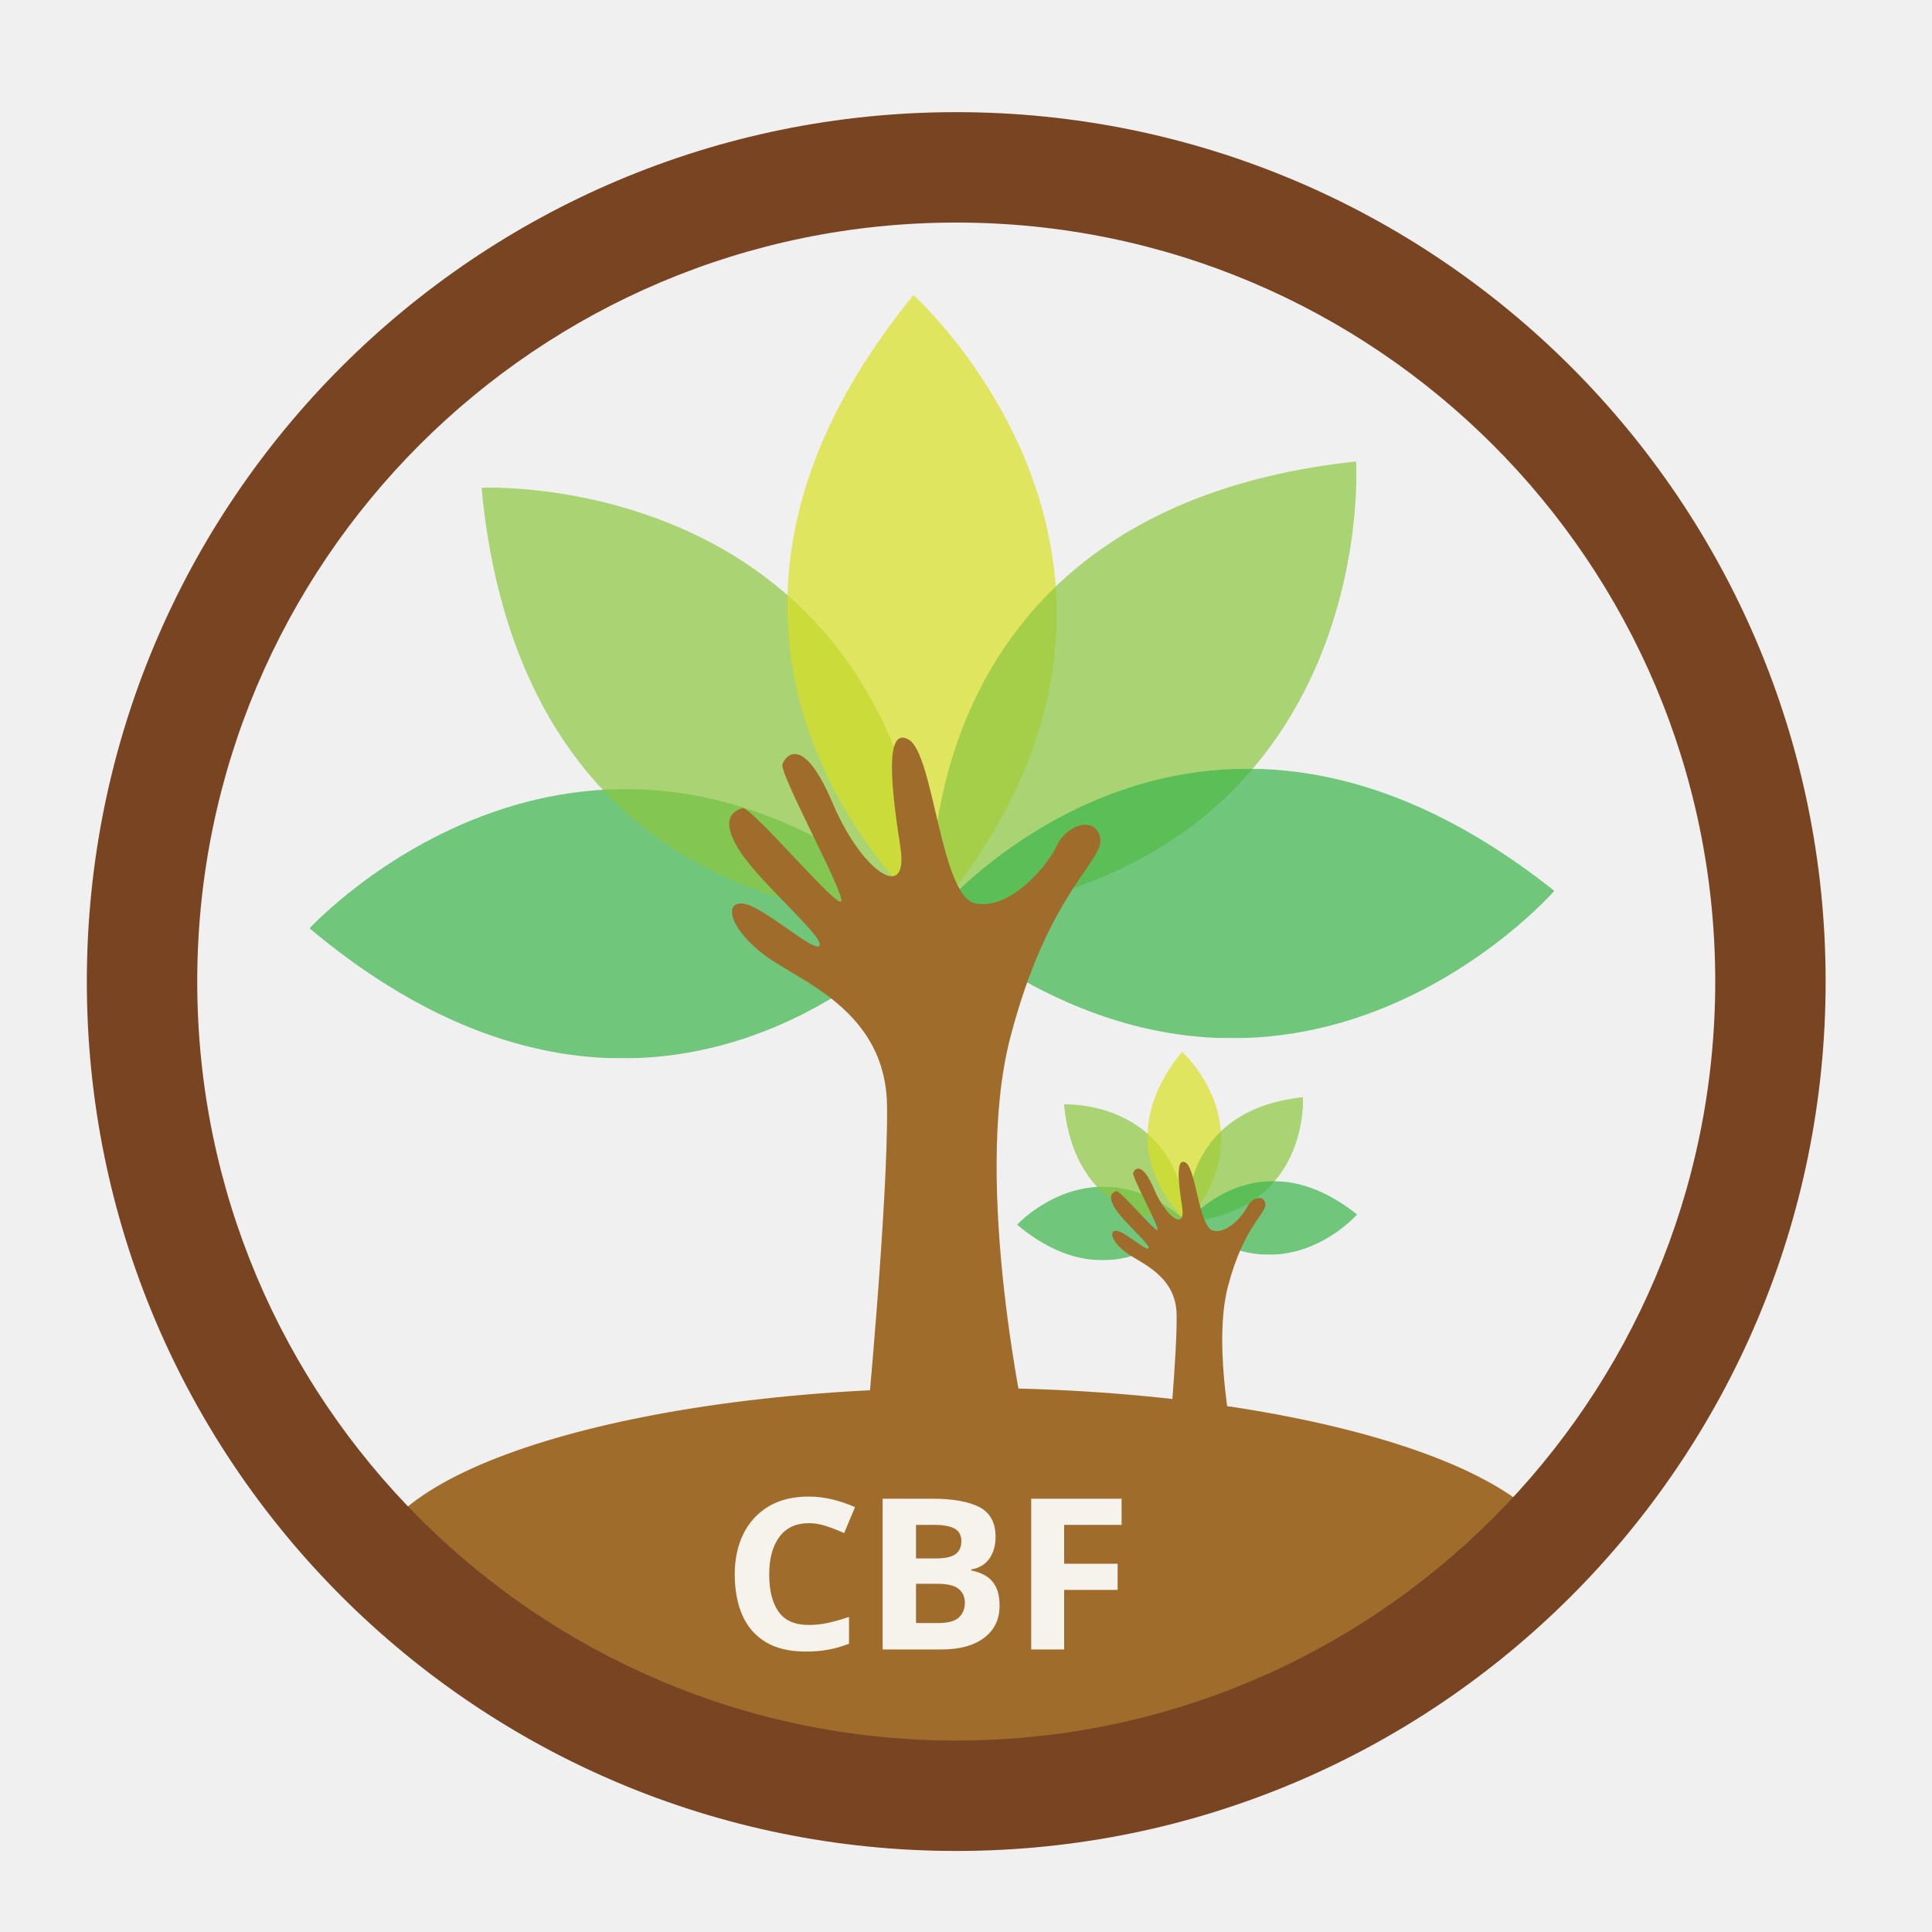
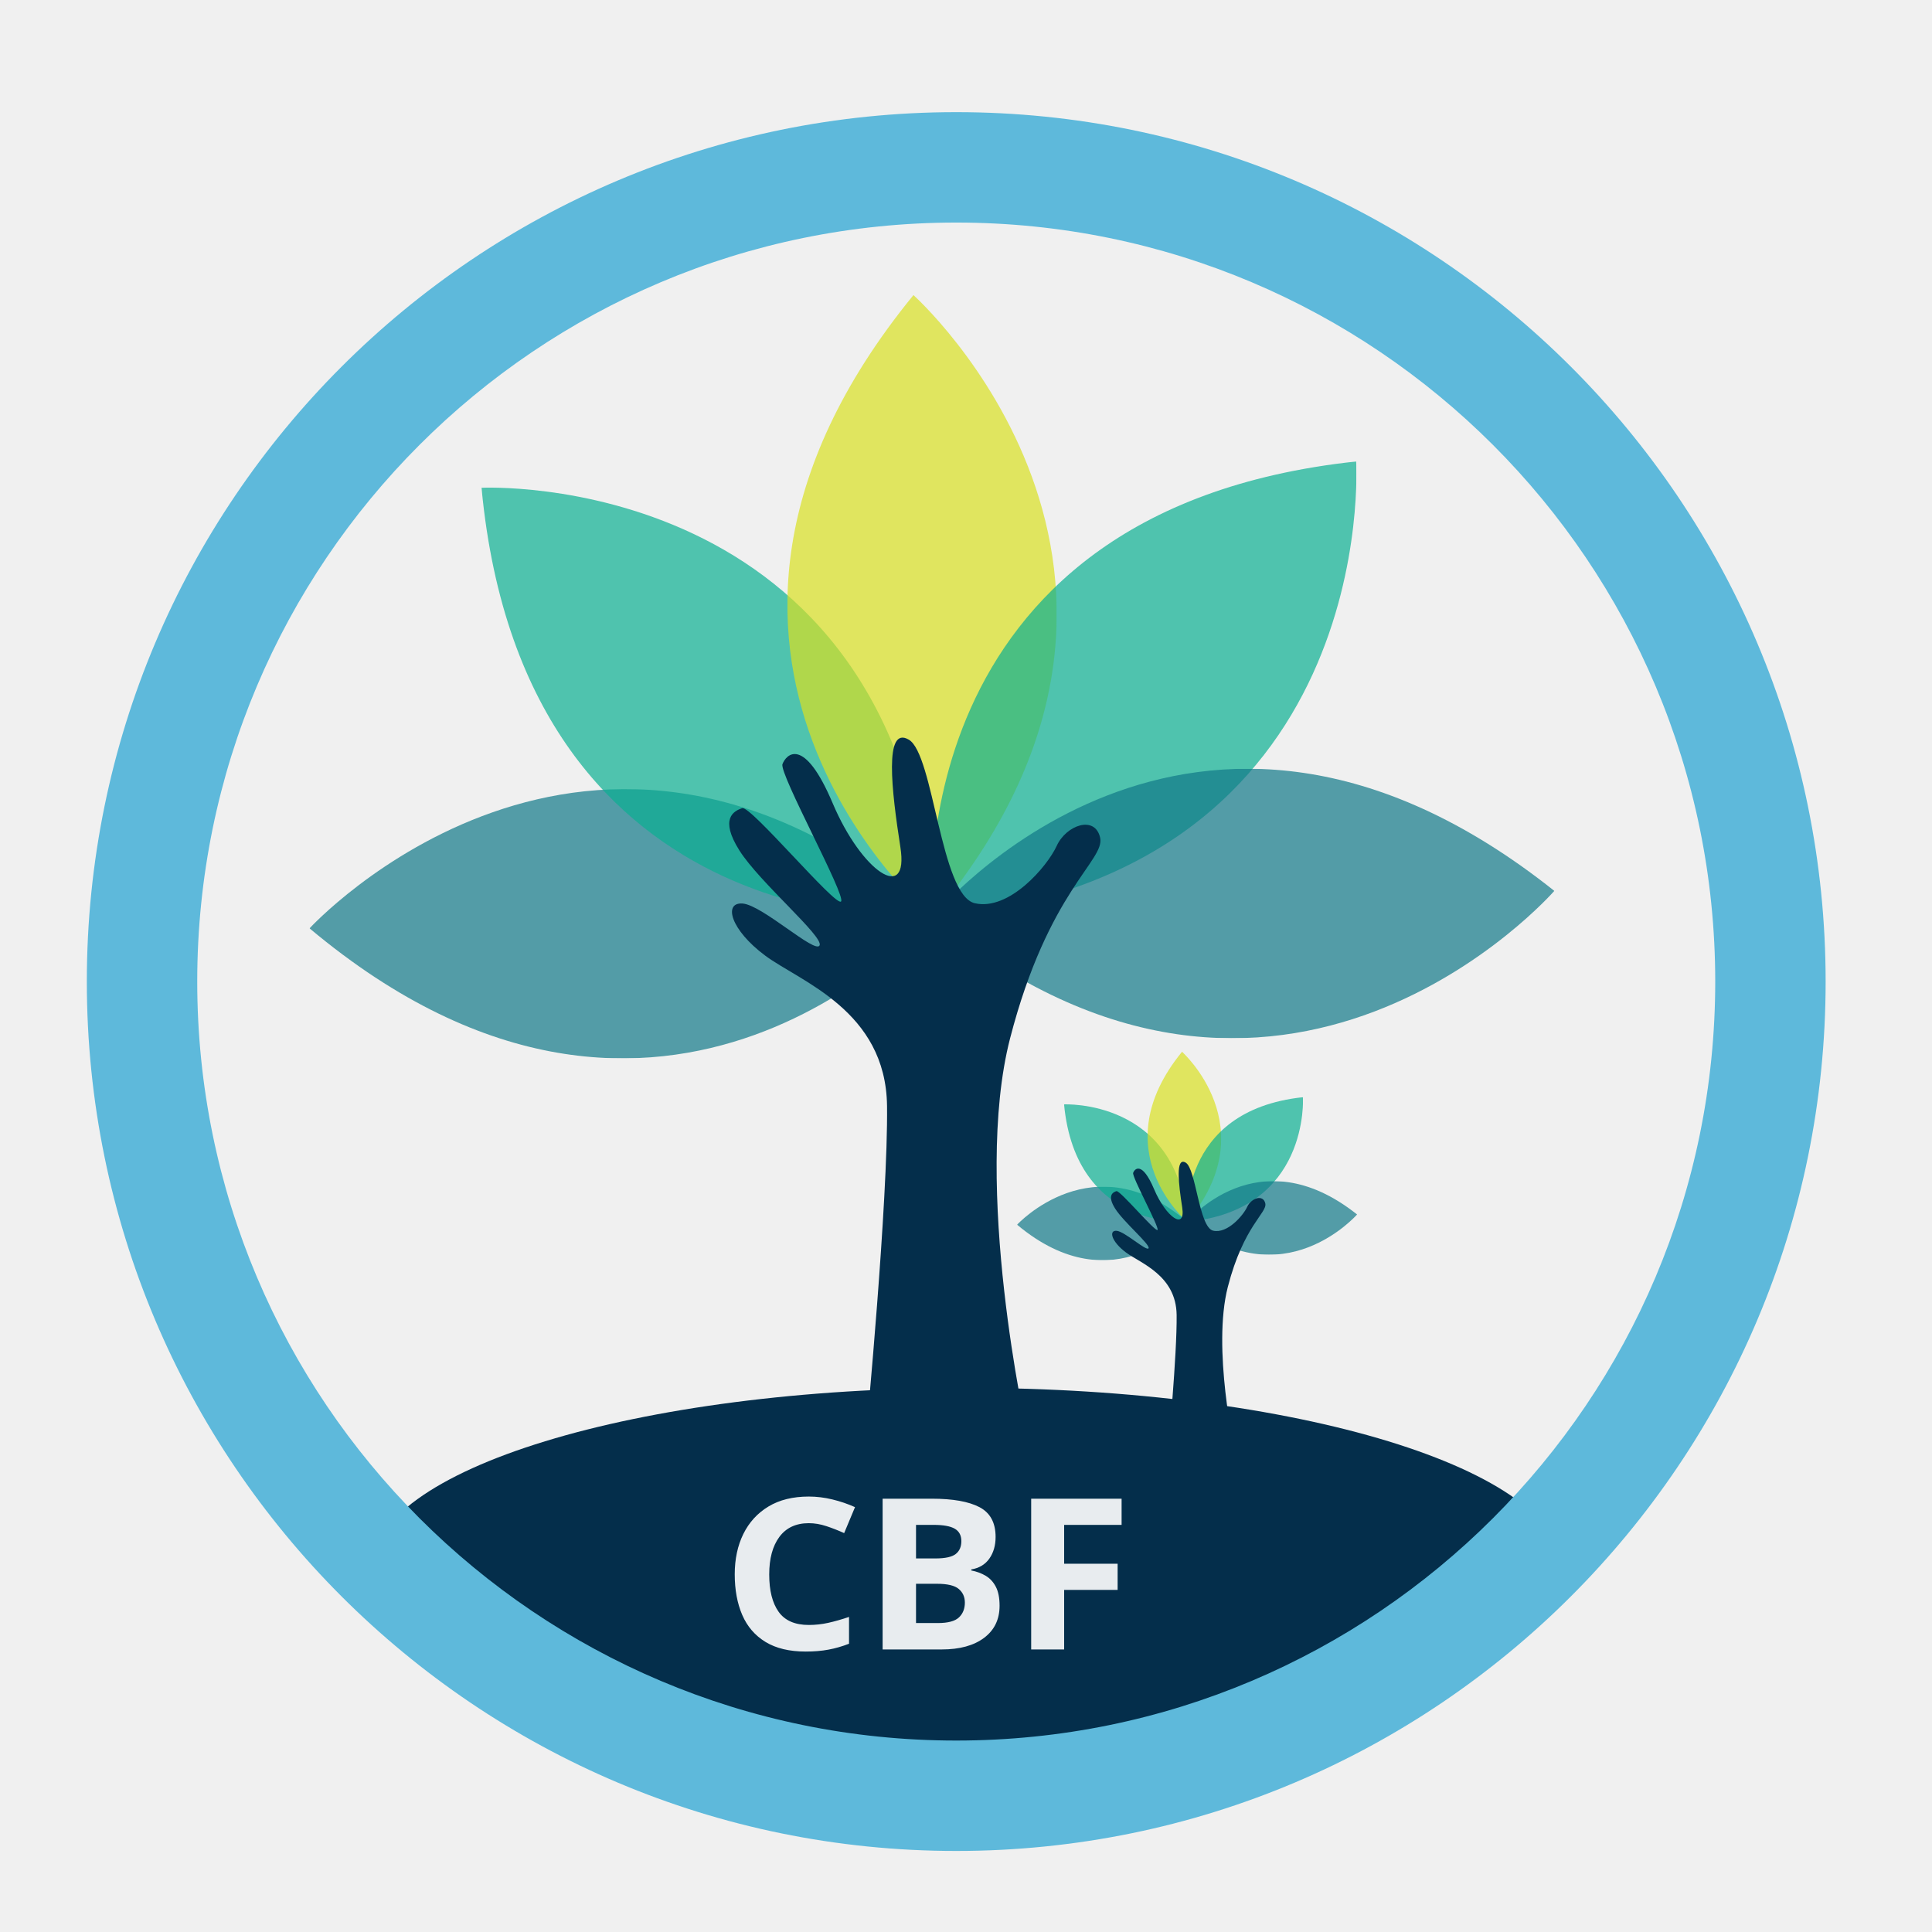
<svg xmlns="http://www.w3.org/2000/svg" viewBox="0 0 1000 1000" height="1000" width="1000" xml:space="preserve" version="1.1" id="svg2">
  <defs id="defs6">
    <linearGradient id="linearGradient4392">
      <stop id="stop4394" offset="0" style="stop-color:#000000;stop-opacity:0;" />
    </linearGradient>
    <clipPath id="clipPath18" clipPathUnits="userSpaceOnUse">
      <path id="path20" d="M 0,800 800,800 800,0 0,0 0,800 Z" />
    </clipPath>
    <clipPath id="clipPath210" clipPathUnits="userSpaceOnUse">
      <path id="path212" d="m 119.37,685.063 72.372,0 0,-72.372 -72.372,0 0,72.372 z" />
    </clipPath>
    <clipPath id="clipPath226" clipPathUnits="userSpaceOnUse">
      <path id="path228" d="m 153.128,654.306 50.856,0 0,-50.857 -50.856,0 0,50.857 z" />
    </clipPath>
    <clipPath id="clipPath242" clipPathUnits="userSpaceOnUse">
      <path id="path244" d="m 116.93,633.504 33.253,0 0,-33.253 -33.253,0 0,33.253 z" />
    </clipPath>
    <clipPath id="clipPath262" clipPathUnits="userSpaceOnUse">
      <path id="path264" d="m 380.759,681.601 85.643,0 0,-85.644 -85.643,0 0,85.644 z" />
    </clipPath>
    <clipPath id="clipPath278" clipPathUnits="userSpaceOnUse">
      <path id="path280" d="m 420.707,645.203 60.182,0 0,-60.183 -60.182,0 0,60.183 z" />
    </clipPath>
    <clipPath id="clipPath294" clipPathUnits="userSpaceOnUse">
      <path id="path296" d="m 384.971,620.586 39.351,0 0,-39.351 -39.351,0 0,39.351 z" />
    </clipPath>
    <clipPath id="clipPath314" clipPathUnits="userSpaceOnUse">
      <path id="path316" d="m 358.421,697.725 141.41,0 0,-141.41 -141.41,0 0,141.41 z" />
    </clipPath>
    <clipPath id="clipPath330" clipPathUnits="userSpaceOnUse">
      <path id="path332" d="m 94.323,439.739 65.886,0 0,-28.492 -65.886,0 0,28.492 z" />
    </clipPath>
    <clipPath id="clipPath346" clipPathUnits="userSpaceOnUse">
      <path id="path348" d="m 112.522,471.642 47.687,0 0,-45.548 -47.687,0 0,45.548 z" />
    </clipPath>
    <clipPath id="clipPath362" clipPathUnits="userSpaceOnUse">
      <path id="path364" d="m 144.889,492.015 28.499,0 0,-65.866 -28.499,0 0,65.866 z" />
    </clipPath>
    <clipPath id="clipPath378" clipPathUnits="userSpaceOnUse">
      <path id="path380" d="m 160.127,474.411 44.978,0 0,-48.262 -44.978,0 0,48.262 z" />
    </clipPath>
    <clipPath id="clipPath394" clipPathUnits="userSpaceOnUse">
      <path id="path396" d="m 160.209,441.892 65.836,0 0,-28.515 -65.836,0 0,28.515 z" />
    </clipPath>
    <clipPath id="clipPath410" clipPathUnits="userSpaceOnUse">
      <path id="path412" d="m 169.197,397.667 17.994,0 0,-7.781 -17.994,0 0,7.781 z" />
    </clipPath>
    <clipPath id="clipPath426" clipPathUnits="userSpaceOnUse">
      <path id="path428" d="m 174.167,406.381 13.024,0 0,-12.441 -13.024,0 0,12.441 z" />
    </clipPath>
    <clipPath id="clipPath442" clipPathUnits="userSpaceOnUse">
      <path id="path444" d="m 183.007,411.945 7.783,0 0,-17.99 -7.783,0 0,17.99 z" />
    </clipPath>
    <clipPath id="clipPath458" clipPathUnits="userSpaceOnUse">
      <path id="path460" d="m 187.169,407.138 12.283,0 0,-13.183 -12.283,0 0,13.183 z" />
    </clipPath>
    <clipPath id="clipPath474" clipPathUnits="userSpaceOnUse">
      <path id="path476" d="m 187.191,398.256 17.98,0 0,-7.788 -17.98,0 0,7.788 z" />
    </clipPath>
    <clipPath id="clipPath502" clipPathUnits="userSpaceOnUse">
      <path id="path504" d="m 367.342,438.682 60.804,0 0,-26.293 -60.804,0 0,26.293 z" />
    </clipPath>
    <clipPath id="clipPath518" clipPathUnits="userSpaceOnUse">
      <path id="path520" d="m 384.138,468.124 44.008,0 0,-42.034 -44.008,0 0,42.034 z" />
    </clipPath>
    <clipPath id="clipPath534" clipPathUnits="userSpaceOnUse">
      <path id="path536" d="m 414.007,486.925 26.301,0 0,-60.784 -26.301,0 0,60.784 z" />
    </clipPath>
    <clipPath id="clipPath550" clipPathUnits="userSpaceOnUse">
      <path id="path552" d="m 428.07,470.679 41.508,0 0,-44.538 -41.508,0 0,44.538 z" />
    </clipPath>
    <clipPath id="clipPath566" clipPathUnits="userSpaceOnUse">
      <path id="path568" d="m 428.146,440.669 60.756,0 0,-26.315 -60.756,0 0,26.315 z" />
    </clipPath>
    <clipPath id="clipPath582" clipPathUnits="userSpaceOnUse">
      <path id="path584" d="m 428.146,426.248 45.062,0 0,-40.988 -45.062,0 0,40.988 z" />
    </clipPath>
    <clipPath id="clipPath598" clipPathUnits="userSpaceOnUse">
      <path id="path600" d="m 416.73,426.141 26.337,0 0,-60.72 -26.337,0 0,60.72 z" />
    </clipPath>
    <clipPath id="clipPath614" clipPathUnits="userSpaceOnUse">
      <path id="path616" d="m 387.818,426.141 40.472,0 0,-45.579 -40.472,0 0,45.579 z" />
    </clipPath>
    <clipPath id="clipPath634" clipPathUnits="userSpaceOnUse">
      <path id="path636" d="m 358.421,500.281 141.41,0 0,-141.409 -141.41,0 0,141.409 z" />
    </clipPath>
    <clipPath id="clipPath790" clipPathUnits="userSpaceOnUse">
      <path id="path792" d="M 0,0 800,0 800,130 0,130 0,0 Z" />
    </clipPath>
    <linearGradient id="linearGradient798" spreadMethod="pad" gradientTransform="matrix(800,0,0,-800,0,65)" gradientUnits="userSpaceOnUse" y2="0" x2="1" y1="0" x1="0">
      <stop id="stop800" offset="0" style="stop-opacity:1;stop-color:#37b34a" />
      <stop id="stop802" offset="0.152" style="stop-opacity:1;stop-color:#8bc53f" />
      <stop id="stop804" offset="0.66" style="stop-opacity:1;stop-color:#37b34a" />
      <stop id="stop806" offset="1" style="stop-opacity:1;stop-color:#009345" />
    </linearGradient>
    <clipPath id="clipPath814" clipPathUnits="userSpaceOnUse">
      <path id="path816" d="M 0,800 800,800 800,0 0,0 0,800 Z" />
    </clipPath>
    <clipPath id="clipPath410-7" clipPathUnits="userSpaceOnUse">
      <path id="path412-5" d="m 169.197,397.667 17.994,0 0,-7.781 -17.994,0 0,7.781 z" />
    </clipPath>
    <clipPath id="clipPath426-3" clipPathUnits="userSpaceOnUse">
      <path id="path428-5" d="m 174.167,406.381 13.024,0 0,-12.441 -13.024,0 0,12.441 z" />
    </clipPath>
    <clipPath id="clipPath442-6" clipPathUnits="userSpaceOnUse">
      <path id="path444-2" d="m 183.007,411.945 7.783,0 0,-17.99 -7.783,0 0,17.99 z" />
    </clipPath>
    <clipPath id="clipPath458-9" clipPathUnits="userSpaceOnUse">
      <path id="path460-1" d="m 187.169,407.138 12.283,0 0,-13.183 -12.283,0 0,13.183 z" />
    </clipPath>
    <clipPath id="clipPath474-2" clipPathUnits="userSpaceOnUse">
      <path id="path476-7" d="m 187.191,398.256 17.98,0 0,-7.788 -17.98,0 0,7.788 z" />
    </clipPath>
  </defs>
  <g transform="matrix(1.25,0,0,-1.25,0,1000)" id="g10">
-     <ellipse ry="75.505" rx="246.888" transform="scale(1,-1)" cy="-149.811" cx="400.294" id="path4356" style="opacity:1;fill:#a06c2c;fill-opacity:1;fill-rule:evenodd;stroke:#320000;stroke-width:0;stroke-miterlimit:4;stroke-dasharray:none;stroke-opacity:1" />
+     <rect style="opacity:1;fill:#ffffff;fill-opacity:1;fill-rule:evenodd;stroke:none;stroke-width:0;stroke-miterlimit:4;stroke-dasharray:none;stroke-opacity:1" id="rect3481" width="1006.728" height="906.056" x="-1119.386" y="-843.734" transform="scale(1,-1)" />
+     <ellipse ry="75.505" rx="246.888" transform="scale(1,-1)" cy="-149.811" cx="400.294" id="path4356" style="opacity:1;fill:#042e4b;fill-opacity:1;fill-rule:evenodd;stroke:#320000;stroke-width:0;stroke-miterlimit:4;stroke-dasharray:none;stroke-opacity:1" />
    <g transform="translate(441.9766,358.3883)" id="g626" />
-     <g transform="matrix(3.913043,0,0,3.913043,-240.9136,-1247.471)" id="g326">
-       <g id="g328" />
-       <g id="g334">
-         <g style="opacity:0.7" id="g336" clip-path="url(#clipPath330)">
-           <g id="g338" transform="translate(160.2095,426.1489)">
-             <path id="path340" style="fill:#39b54a;fill-opacity:1;fill-rule:nonzero;stroke:none" d="m 0,0 c 0,0 -28.183,-32.753 -65.886,-1.143 0,0 29.705,32.372 65.886,1.143" />
-           </g>
-         </g>
-       </g>
-     </g>
-     <g transform="matrix(3.913043,0,0,3.913043,-240.9136,-1247.471)" id="g342">
-       <g id="g344" />
-       <g id="g350">
-         <g style="opacity:0.7" id="g352" clip-path="url(#clipPath346)">
-           <g id="g354" transform="translate(160.2095,426.1489)">
-             <path id="path356" style="fill:#8cc63f;fill-opacity:1;fill-rule:nonzero;stroke:none" d="m 0,0 c 0,0 -43.066,-3.506 -47.687,45.478 0,0 43.882,2.165 47.687,-45.478" />
+     <g transform="matrix(3.913043,0,0,3.913043,-240.9136,-1247.471)" id="g326" style="fill:#0f7887;fill-opacity:1">
+       <g id="g328" style="fill:#0f7887;fill-opacity:1" />
+       <g id="g334" style="fill:#0f7887;fill-opacity:1">
+         <g style="opacity:0.7;fill:#0f7887;fill-opacity:1" id="g336" clip-path="url(#clipPath330)">
+           <g id="g338" transform="translate(160.2095,426.1489)" style="fill:#0f7887;fill-opacity:1">
+             <path id="path340" style="fill:#0f7887;fill-opacity:1;fill-rule:nonzero;stroke:none" d="m 0,0 c 0,0 -28.183,-32.753 -65.886,-1.143 0,0 29.705,32.372 65.886,1.143" />
+           </g>
+         </g>
+       </g>
+     </g>
+     <g transform="matrix(3.913043,0,0,3.913043,-240.9136,-1247.471)" id="g342" style="fill:#0aaf91;fill-opacity:1">
+       <g id="g344" style="fill:#0aaf91;fill-opacity:1" />
+       <g id="g350" style="fill:#0aaf91;fill-opacity:1">
+         <g style="opacity:0.7;fill:#0aaf91;fill-opacity:1" id="g352" clip-path="url(#clipPath346)">
+           <g id="g354" transform="translate(160.2095,426.1489)" style="fill:#0aaf91;fill-opacity:1">
+             <path id="path356" style="fill:#0aaf91;fill-opacity:1;fill-rule:nonzero;stroke:none" d="m 0,0 c 0,0 -43.066,-3.506 -47.687,45.478 0,0 43.882,2.165 47.687,-45.478" />
          </g>
        </g>
      </g>
    </g>
    <g transform="matrix(3.913043,0,0,3.913043,-240.9136,-1247.471)" id="g358">
      <g id="g360" />
      <g id="g366">
        <g style="opacity:0.7" id="g368" clip-path="url(#clipPath362)">
          <g id="g370" transform="translate(160.2095,426.1489)">
            <path id="path372" style="fill:#d9e021;fill-opacity:1;fill-rule:nonzero;stroke:none" d="M 0,0 C 0,0 -33.109,27.763 -1.981,65.866 -1.981,65.866 30.766,36.575 0,0" />
          </g>
        </g>
      </g>
    </g>
-     <g transform="matrix(3.913043,0,0,3.913043,-240.9136,-1247.471)" id="g374">
-       <g id="g376" />
-       <g id="g382">
-         <g style="opacity:0.7" id="g384" clip-path="url(#clipPath378)">
-           <g id="g386" transform="translate(160.2095,426.1489)">
-             <path id="path388" style="fill:#8cc63f;fill-opacity:1;fill-rule:nonzero;stroke:none" d="M 0,0 C 0,0 -4.055,43.018 44.867,48.262 44.867,48.262 47.59,4.411 0,0" />
-           </g>
-         </g>
-       </g>
-     </g>
-     <g transform="matrix(3.913043,0,0,3.913043,-240.9136,-1247.471)" id="g390">
-       <g id="g392" />
-       <g id="g398">
-         <g style="opacity:0.7" id="g400" clip-path="url(#clipPath394)">
-           <g id="g402" transform="translate(160.2095,426.1489)">
-             <path id="path404" style="fill:#39b54a;fill-opacity:1;fill-rule:nonzero;stroke:none" d="M 0,0 C 0,0 27.338,33.46 65.835,2.82 65.835,2.82 36.963,-30.298 0,0" />
-           </g>
-         </g>
-       </g>
-     </g>
-     <g transform="matrix(3.913043,0,0,3.913043,425.1713,207.2262)" id="g486" style="fill:#a06c2c;fill-opacity:1">
-       <path id="path488" style="fill:#a06c2c;fill-opacity:1;fill-rule:nonzero;stroke:none" d="M 0,0 C 0,0 -5.802,25.996 -1.765,41.621 2.275,57.25 8.309,60.443 7.761,62.848 7.212,65.251 4.17,64.175 3.167,61.977 2.16,59.781 -1.876,55.074 -5.497,55.906 c -3.623,0.827 -4.35,15.773 -6.987,17.309 -2.633,1.536 -1.825,-5.377 -0.892,-11.376 0.934,-5.998 -4.103,-2.586 -7.161,4.642 -3.057,7.224 -4.945,5.154 -5.316,4.145 -0.37,-1.009 6.751,-13.929 6.198,-14.533 -0.551,-0.603 -9.559,10.164 -10.455,9.874 -0.898,-0.29 -2.432,-1.101 -0.296,-4.483 2.138,-3.378 8.932,-9.109 8.481,-10.041 -0.456,-0.933 -6.07,4.277 -8.145,4.432 -2.075,0.152 -1.283,-2.79 2.399,-5.52 3.683,-2.731 12.754,-5.798 12.882,-15.88 C -14.668,24.383 -16.984,0 -16.984,0 L 0,0 Z" />
-     </g>
-     <g id="g406" transform="matrix(3.913043,0,0,3.913043,-240.9136,-1247.471)">
-       <g id="g408" />
-       <g id="g414">
-         <g style="opacity:0.7" id="g416" clip-path="url(#clipPath410)">
-           <g id="g418" transform="translate(187.1914,393.9551)">
-             <path id="path420" style="fill:#39b54a;fill-opacity:1;fill-rule:nonzero;stroke:none" d="m 0,0 c 0,0 -7.698,-8.944 -17.995,-0.311 0,0 8.113,8.841 17.995,0.311" />
-           </g>
-         </g>
-       </g>
-     </g>
-     <g id="g422" transform="matrix(3.913043,0,0,3.913043,-240.9136,-1247.471)">
-       <g id="g424" />
-       <g id="g430">
-         <g style="opacity:0.7" id="g432" clip-path="url(#clipPath426)">
-           <g id="g434" transform="translate(187.1914,393.9551)">
-             <path id="path436" style="fill:#8cc63f;fill-opacity:1;fill-rule:nonzero;stroke:none" d="m 0,0 c 0,0 -11.763,-0.957 -13.025,12.422 0,0 11.985,0.59 13.025,-12.422" />
+     <g transform="matrix(3.913043,0,0,3.913043,-240.9136,-1247.471)" id="g374" style="fill:#0aaf91;fill-opacity:1">
+       <g id="g376" style="fill:#0aaf91;fill-opacity:1" />
+       <g id="g382" style="fill:#0aaf91;fill-opacity:1">
+         <g style="opacity:0.7;fill:#0aaf91;fill-opacity:1" id="g384" clip-path="url(#clipPath378)">
+           <g id="g386" transform="translate(160.2095,426.1489)" style="fill:#0aaf91;fill-opacity:1">
+             <path id="path388" style="fill:#0aaf91;fill-opacity:1;fill-rule:nonzero;stroke:none" d="M 0,0 C 0,0 -4.055,43.018 44.867,48.262 44.867,48.262 47.59,4.411 0,0" />
+           </g>
+         </g>
+       </g>
+     </g>
+     <g transform="matrix(3.913043,0,0,3.913043,-240.9136,-1247.471)" id="g390" style="fill:#0f7887;fill-opacity:1">
+       <g id="g392" style="fill:#0f7887;fill-opacity:1" />
+       <g id="g398" style="fill:#0f7887;fill-opacity:1">
+         <g style="opacity:0.7;fill:#0f7887;fill-opacity:1" id="g400" clip-path="url(#clipPath394)">
+           <g id="g402" transform="translate(160.2095,426.1489)" style="fill:#0f7887;fill-opacity:1">
+             <path id="path404" style="fill:#0f7887;fill-opacity:1;fill-rule:nonzero;stroke:none" d="M 0,0 C 0,0 27.338,33.46 65.835,2.82 65.835,2.82 36.963,-30.298 0,0" />
+           </g>
+         </g>
+       </g>
+     </g>
+     <g transform="matrix(3.913043,0,0,3.913043,425.1713,207.2262)" id="g486" style="fill:#042e4b;fill-opacity:1">
+       <path id="path488" style="fill:#042e4b;fill-opacity:1;fill-rule:nonzero;stroke:none" d="M 0,0 C 0,0 -5.802,25.996 -1.765,41.621 2.275,57.25 8.309,60.443 7.761,62.848 7.212,65.251 4.17,64.175 3.167,61.977 2.16,59.781 -1.876,55.074 -5.497,55.906 c -3.623,0.827 -4.35,15.773 -6.987,17.309 -2.633,1.536 -1.825,-5.377 -0.892,-11.376 0.934,-5.998 -4.103,-2.586 -7.161,4.642 -3.057,7.224 -4.945,5.154 -5.316,4.145 -0.37,-1.009 6.751,-13.929 6.198,-14.533 -0.551,-0.603 -9.559,10.164 -10.455,9.874 -0.898,-0.29 -2.432,-1.101 -0.296,-4.483 2.138,-3.378 8.932,-9.109 8.481,-10.041 -0.456,-0.933 -6.07,4.277 -8.145,4.432 -2.075,0.152 -1.283,-2.79 2.399,-5.52 3.683,-2.731 12.754,-5.798 12.882,-15.88 C -14.668,24.383 -16.984,0 -16.984,0 L 0,0 Z" />
+     </g>
+     <g id="g406" transform="matrix(3.913043,0,0,3.913043,-240.9136,-1247.471)" style="fill:#107887;fill-opacity:1">
+       <g id="g408" style="fill:#107887;fill-opacity:1" />
+       <g id="g414" style="fill:#107887;fill-opacity:1">
+         <g style="opacity:0.7;fill:#107887;fill-opacity:1" id="g416" clip-path="url(#clipPath410)">
+           <g id="g418" transform="translate(187.1914,393.9551)" style="fill:#107887;fill-opacity:1">
+             <path id="path420" style="fill:#107887;fill-opacity:1;fill-rule:nonzero;stroke:none" d="m 0,0 c 0,0 -7.698,-8.944 -17.995,-0.311 0,0 8.113,8.841 17.995,0.311" />
+           </g>
+         </g>
+       </g>
+     </g>
+     <g id="g422" transform="matrix(3.913043,0,0,3.913043,-240.9136,-1247.471)" style="fill:#0aaf91;fill-opacity:1">
+       <g id="g424" style="fill:#0aaf91;fill-opacity:1" />
+       <g id="g430" style="fill:#0aaf91;fill-opacity:1">
+         <g style="opacity:0.7;fill:#0aaf91;fill-opacity:1" id="g432" clip-path="url(#clipPath426)">
+           <g id="g434" transform="translate(187.1914,393.9551)" style="fill:#0aaf91;fill-opacity:1">
+             <path id="path436" style="fill:#0aaf91;fill-opacity:1;fill-rule:nonzero;stroke:none" d="m 0,0 c 0,0 -11.763,-0.957 -13.025,12.422 0,0 11.985,0.59 13.025,-12.422" />
          </g>
        </g>
      </g>
    </g>
    <g id="g438" transform="matrix(3.913043,0,0,3.913043,-240.9136,-1247.471)">
      <g id="g440" />
      <g id="g446">
        <g style="opacity:0.7" id="g448" clip-path="url(#clipPath442)">
          <g id="g450" transform="translate(187.1914,393.9551)">
            <path id="path452" style="fill:#d9e021;fill-opacity:1;fill-rule:nonzero;stroke:none" d="M 0,0 C 0,0 -9.043,7.584 -0.542,17.99 -0.542,17.99 8.402,9.989 0,0" />
          </g>
        </g>
      </g>
    </g>
-     <g id="g454" transform="matrix(3.913043,0,0,3.913043,-240.9136,-1247.471)">
-       <g id="g456" />
-       <g id="g462">
-         <g style="opacity:0.7" id="g464" clip-path="url(#clipPath458)">
-           <g id="g466" transform="translate(187.1914,393.9551)">
-             <path id="path468" style="fill:#8cc63f;fill-opacity:1;fill-rule:nonzero;stroke:none" d="M 0,0 C 0,0 -1.108,11.749 12.253,13.183 12.253,13.183 12.997,1.205 0,0" />
-           </g>
-         </g>
-       </g>
-     </g>
-     <g id="g470" transform="matrix(3.913043,0,0,3.913043,-240.9136,-1247.471)">
-       <g id="g472" />
-       <g id="g478">
-         <g style="opacity:0.7" id="g480" clip-path="url(#clipPath474)">
-           <g id="g482" transform="translate(187.1914,393.9551)">
-             <path id="path484" style="fill:#39b54a;fill-opacity:1;fill-rule:nonzero;stroke:none" d="M 0,0 C 0,0 7.466,9.139 17.98,0.772 17.98,0.772 10.094,-8.273 0,0" />
-           </g>
-         </g>
-       </g>
-     </g>
-     <g transform="matrix(3.913043,0,0,3.913043,511.2962,199.4001)" id="g490" style="fill:#a06c2c;fill-opacity:1">
-       <path id="path492" style="fill:#a06c2c;fill-opacity:1;fill-rule:nonzero;stroke:none" d="m 0,0 c 0,0 -2.414,10.814 -0.734,17.313 1.68,6.501 4.19,7.832 3.963,8.832 -0.229,1 -1.495,0.552 -1.912,-0.363 -0.419,-0.912 -2.098,-2.871 -3.604,-2.526 -1.507,0.345 -1.81,6.563 -2.907,7.201 -1.095,0.64 -0.758,-2.236 -0.371,-4.731 0.389,-2.496 -1.706,-1.078 -2.978,1.929 -1.272,3.006 -2.057,2.145 -2.211,1.725 -0.155,-0.419 2.808,-5.795 2.578,-6.045 -0.23,-0.251 -3.976,4.227 -4.35,4.106 -0.373,-0.12 -1.012,-0.459 -0.123,-1.864 0.89,-1.406 3.716,-3.79 3.528,-4.177 -0.19,-0.388 -2.525,1.78 -3.388,1.843 -0.863,0.063 -0.533,-1.159 0.998,-2.295 1.532,-1.136 5.305,-2.412 5.358,-6.606 C -6.102,10.144 -7.066,0 -7.066,0 L 0,0 Z" />
+     <g id="g454" transform="matrix(3.913043,0,0,3.913043,-240.9136,-1247.471)" style="fill:#0aaf91;fill-opacity:1">
+       <g id="g456" style="fill:#0aaf91;fill-opacity:1" />
+       <g id="g462" style="fill:#0aaf91;fill-opacity:1">
+         <g style="opacity:0.7;fill:#0aaf91;fill-opacity:1" id="g464" clip-path="url(#clipPath458)">
+           <g id="g466" transform="translate(187.1914,393.9551)" style="fill:#0aaf91;fill-opacity:1">
+             <path id="path468" style="fill:#0aaf91;fill-opacity:1;fill-rule:nonzero;stroke:none" d="M 0,0 C 0,0 -1.108,11.749 12.253,13.183 12.253,13.183 12.997,1.205 0,0" />
+           </g>
+         </g>
+       </g>
+     </g>
+     <g id="g470" transform="matrix(3.913043,0,0,3.913043,-240.9136,-1247.471)" style="fill:#107887;fill-opacity:1">
+       <g id="g472" style="fill:#107887;fill-opacity:1" />
+       <g id="g478" style="fill:#107887;fill-opacity:1">
+         <g style="opacity:0.7;fill:#107887;fill-opacity:1" id="g480" clip-path="url(#clipPath474)">
+           <g id="g482" transform="translate(187.1914,393.9551)" style="fill:#107887;fill-opacity:1">
+             <path id="path484" style="fill:#107887;fill-opacity:1;fill-rule:nonzero;stroke:none" d="M 0,0 C 0,0 7.466,9.139 17.98,0.772 17.98,0.772 10.094,-8.273 0,0" />
+           </g>
+         </g>
+       </g>
+     </g>
+     <g transform="matrix(3.913043,0,0,3.913043,511.2962,199.4001)" id="g490" style="fill:#042e4b;fill-opacity:1">
+       <path id="path492" style="fill:#042e4b;fill-opacity:1;fill-rule:nonzero;stroke:none" d="m 0,0 c 0,0 -2.414,10.814 -0.734,17.313 1.68,6.501 4.19,7.832 3.963,8.832 -0.229,1 -1.495,0.552 -1.912,-0.363 -0.419,-0.912 -2.098,-2.871 -3.604,-2.526 -1.507,0.345 -1.81,6.563 -2.907,7.201 -1.095,0.64 -0.758,-2.236 -0.371,-4.731 0.389,-2.496 -1.706,-1.078 -2.978,1.929 -1.272,3.006 -2.057,2.145 -2.211,1.725 -0.155,-0.419 2.808,-5.795 2.578,-6.045 -0.23,-0.251 -3.976,4.227 -4.35,4.106 -0.373,-0.12 -1.012,-0.459 -0.123,-1.864 0.89,-1.406 3.716,-3.79 3.528,-4.177 -0.19,-0.388 -2.525,1.78 -3.388,1.843 -0.863,0.063 -0.533,-1.159 0.998,-2.295 1.532,-1.136 5.305,-2.412 5.358,-6.606 C -6.102,10.144 -7.066,0 -7.066,0 L 0,0 Z" />
    </g>
    <text transform="scale(1.023205,-0.9773214)" id="text6039" y="-119.711" x="292.153" style="font-style:normal;font-variant:normal;font-weight:normal;font-stretch:normal;font-size:89.461px;line-height:125%;font-family:Cinzel;-inkscape-font-specification:Cinzel;letter-spacing:0px;word-spacing:0px;fill:#ffffff;fill-opacity:0.91;stroke:none;stroke-width:1px;stroke-linecap:butt;stroke-linejoin:miter;stroke-opacity:1;" xml:space="preserve">
      <tspan style="font-style:normal;font-variant:normal;font-weight:bold;font-stretch:normal;font-family:Cinzel;-inkscape-font-specification:'Cinzel Bold';fill:#ffffff;fill-opacity:0.91;" y="-119.711" x="292.153" id="tspan6041">CBF</tspan>
    </text>
    <g transform="matrix(5.091578,0,0,5.091635,-2798.099,-1716.988)" id="g632" style="fill:#000000;fill-opacity:1;stroke:none;stroke-opacity:1" />
-     <g transform="matrix(5.091578,0,0,5.091635,-1788.974,-1793.691)" id="g638" style="fill:#784421;fill-opacity:1;stroke:none;stroke-opacity:1">
-       <g clip-path="url(#clipPath634)" id="g640" style="opacity:1;fill:#784421;fill-opacity:1;stroke:none;stroke-opacity:1">
-         <g transform="translate(429.126,367.8516)" id="g642" style="fill:#784421;fill-opacity:1;stroke:none;stroke-opacity:0">
-           <path d="m 0,0 c -34.09,0 -61.726,27.635 -61.726,61.725 0,34.09 27.636,61.726 61.726,61.726 34.09,0 61.727,-27.636 61.727,-61.726 C 61.727,27.635 34.09,0 0,0 m 0,132.43 c -39.049,0 -70.705,-31.656 -70.705,-70.705 0,-39.049 31.656,-70.704 70.705,-70.704 39.049,0 70.705,31.655 70.705,70.704 0,39.049 -31.656,70.705 -70.705,70.705" style="fill:#784421;fill-opacity:1;fill-rule:evenodd;stroke:none;stroke-opacity:1" id="path644" />
+     <g transform="matrix(5.091578,0,0,5.091635,-1788.974,-1793.691)" id="g638" style="fill:#5eb9db;fill-opacity:1;stroke:none;stroke-opacity:1">
+       <g clip-path="url(#clipPath634)" id="g640" style="opacity:1;fill:#5eb9db;fill-opacity:1;stroke:none;stroke-opacity:1">
+         <g transform="translate(429.126,367.8516)" id="g642" style="fill:#5eb9db;fill-opacity:1;stroke:none;stroke-opacity:0">
+           <path d="m 0,0 c -34.09,0 -61.726,27.635 -61.726,61.725 0,34.09 27.636,61.726 61.726,61.726 34.09,0 61.727,-27.636 61.727,-61.726 C 61.727,27.635 34.09,0 0,0 m 0,132.43 c -39.049,0 -70.705,-31.656 -70.705,-70.705 0,-39.049 31.656,-70.704 70.705,-70.704 39.049,0 70.705,31.655 70.705,70.704 0,39.049 -31.656,70.705 -70.705,70.705" style="fill:#5eb9db;fill-opacity:1;fill-rule:evenodd;stroke:none;stroke-opacity:1" id="path644" />
        </g>
      </g>
    </g>
  </g>
</svg>
